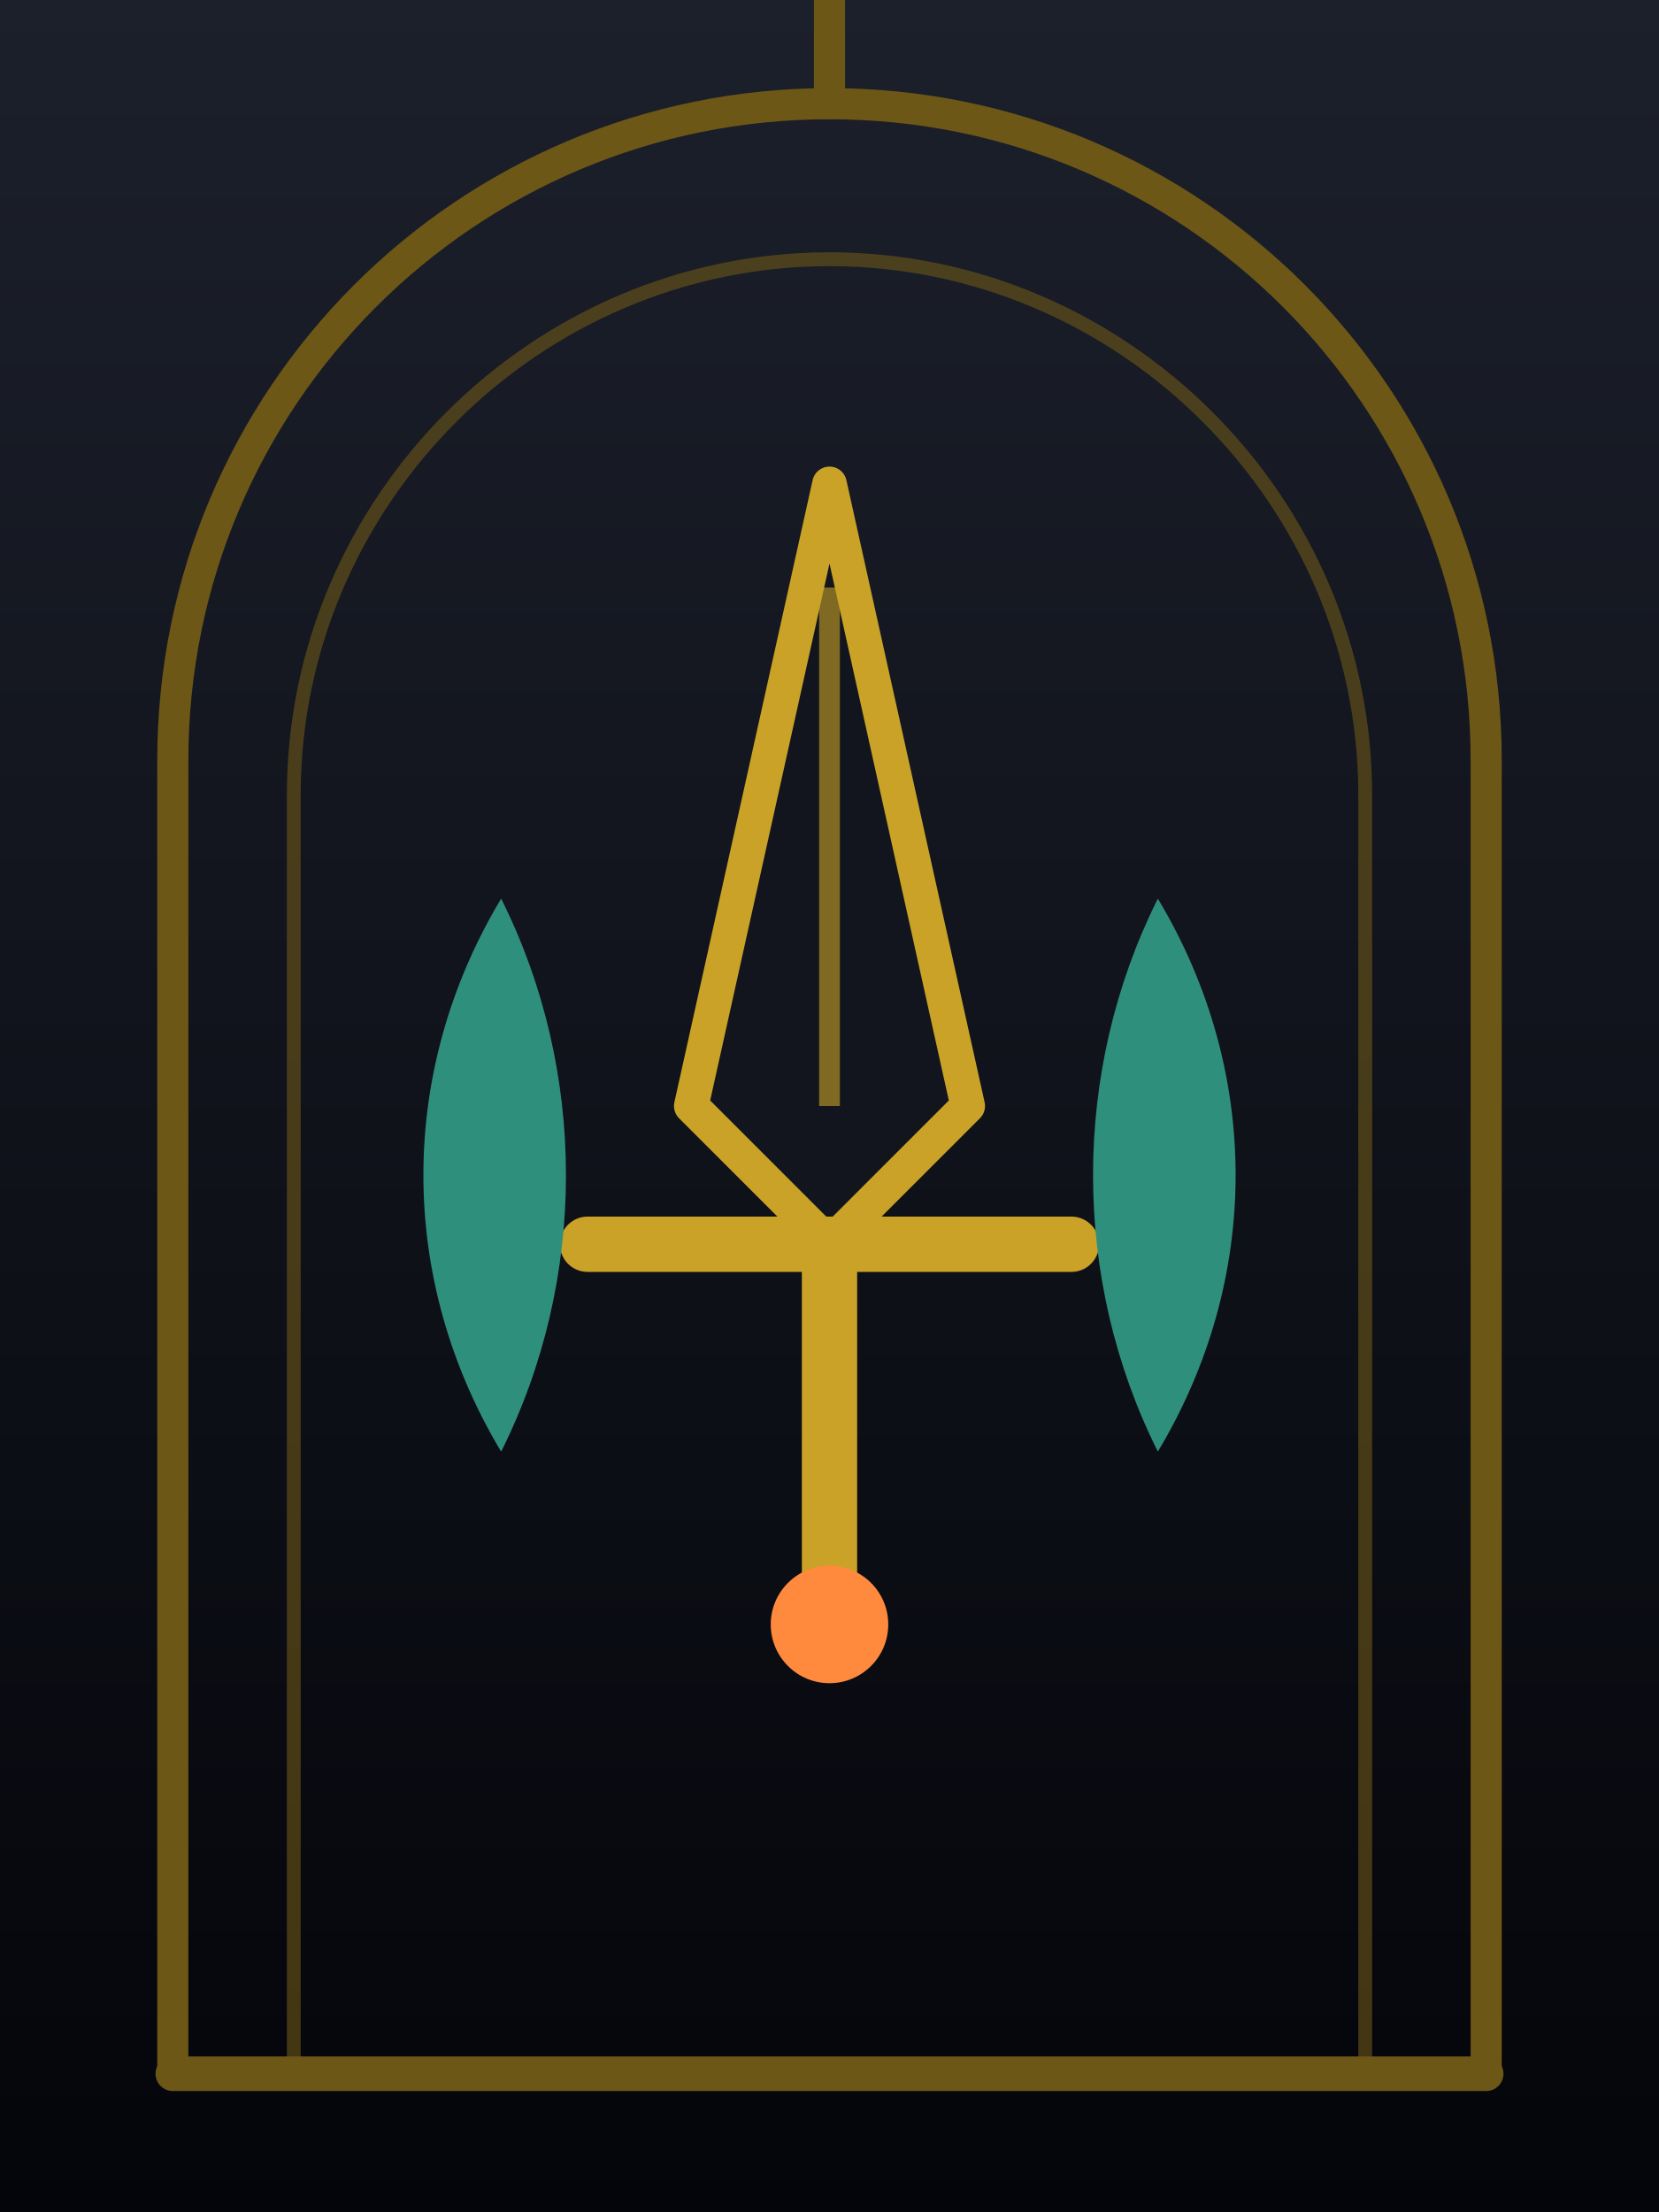
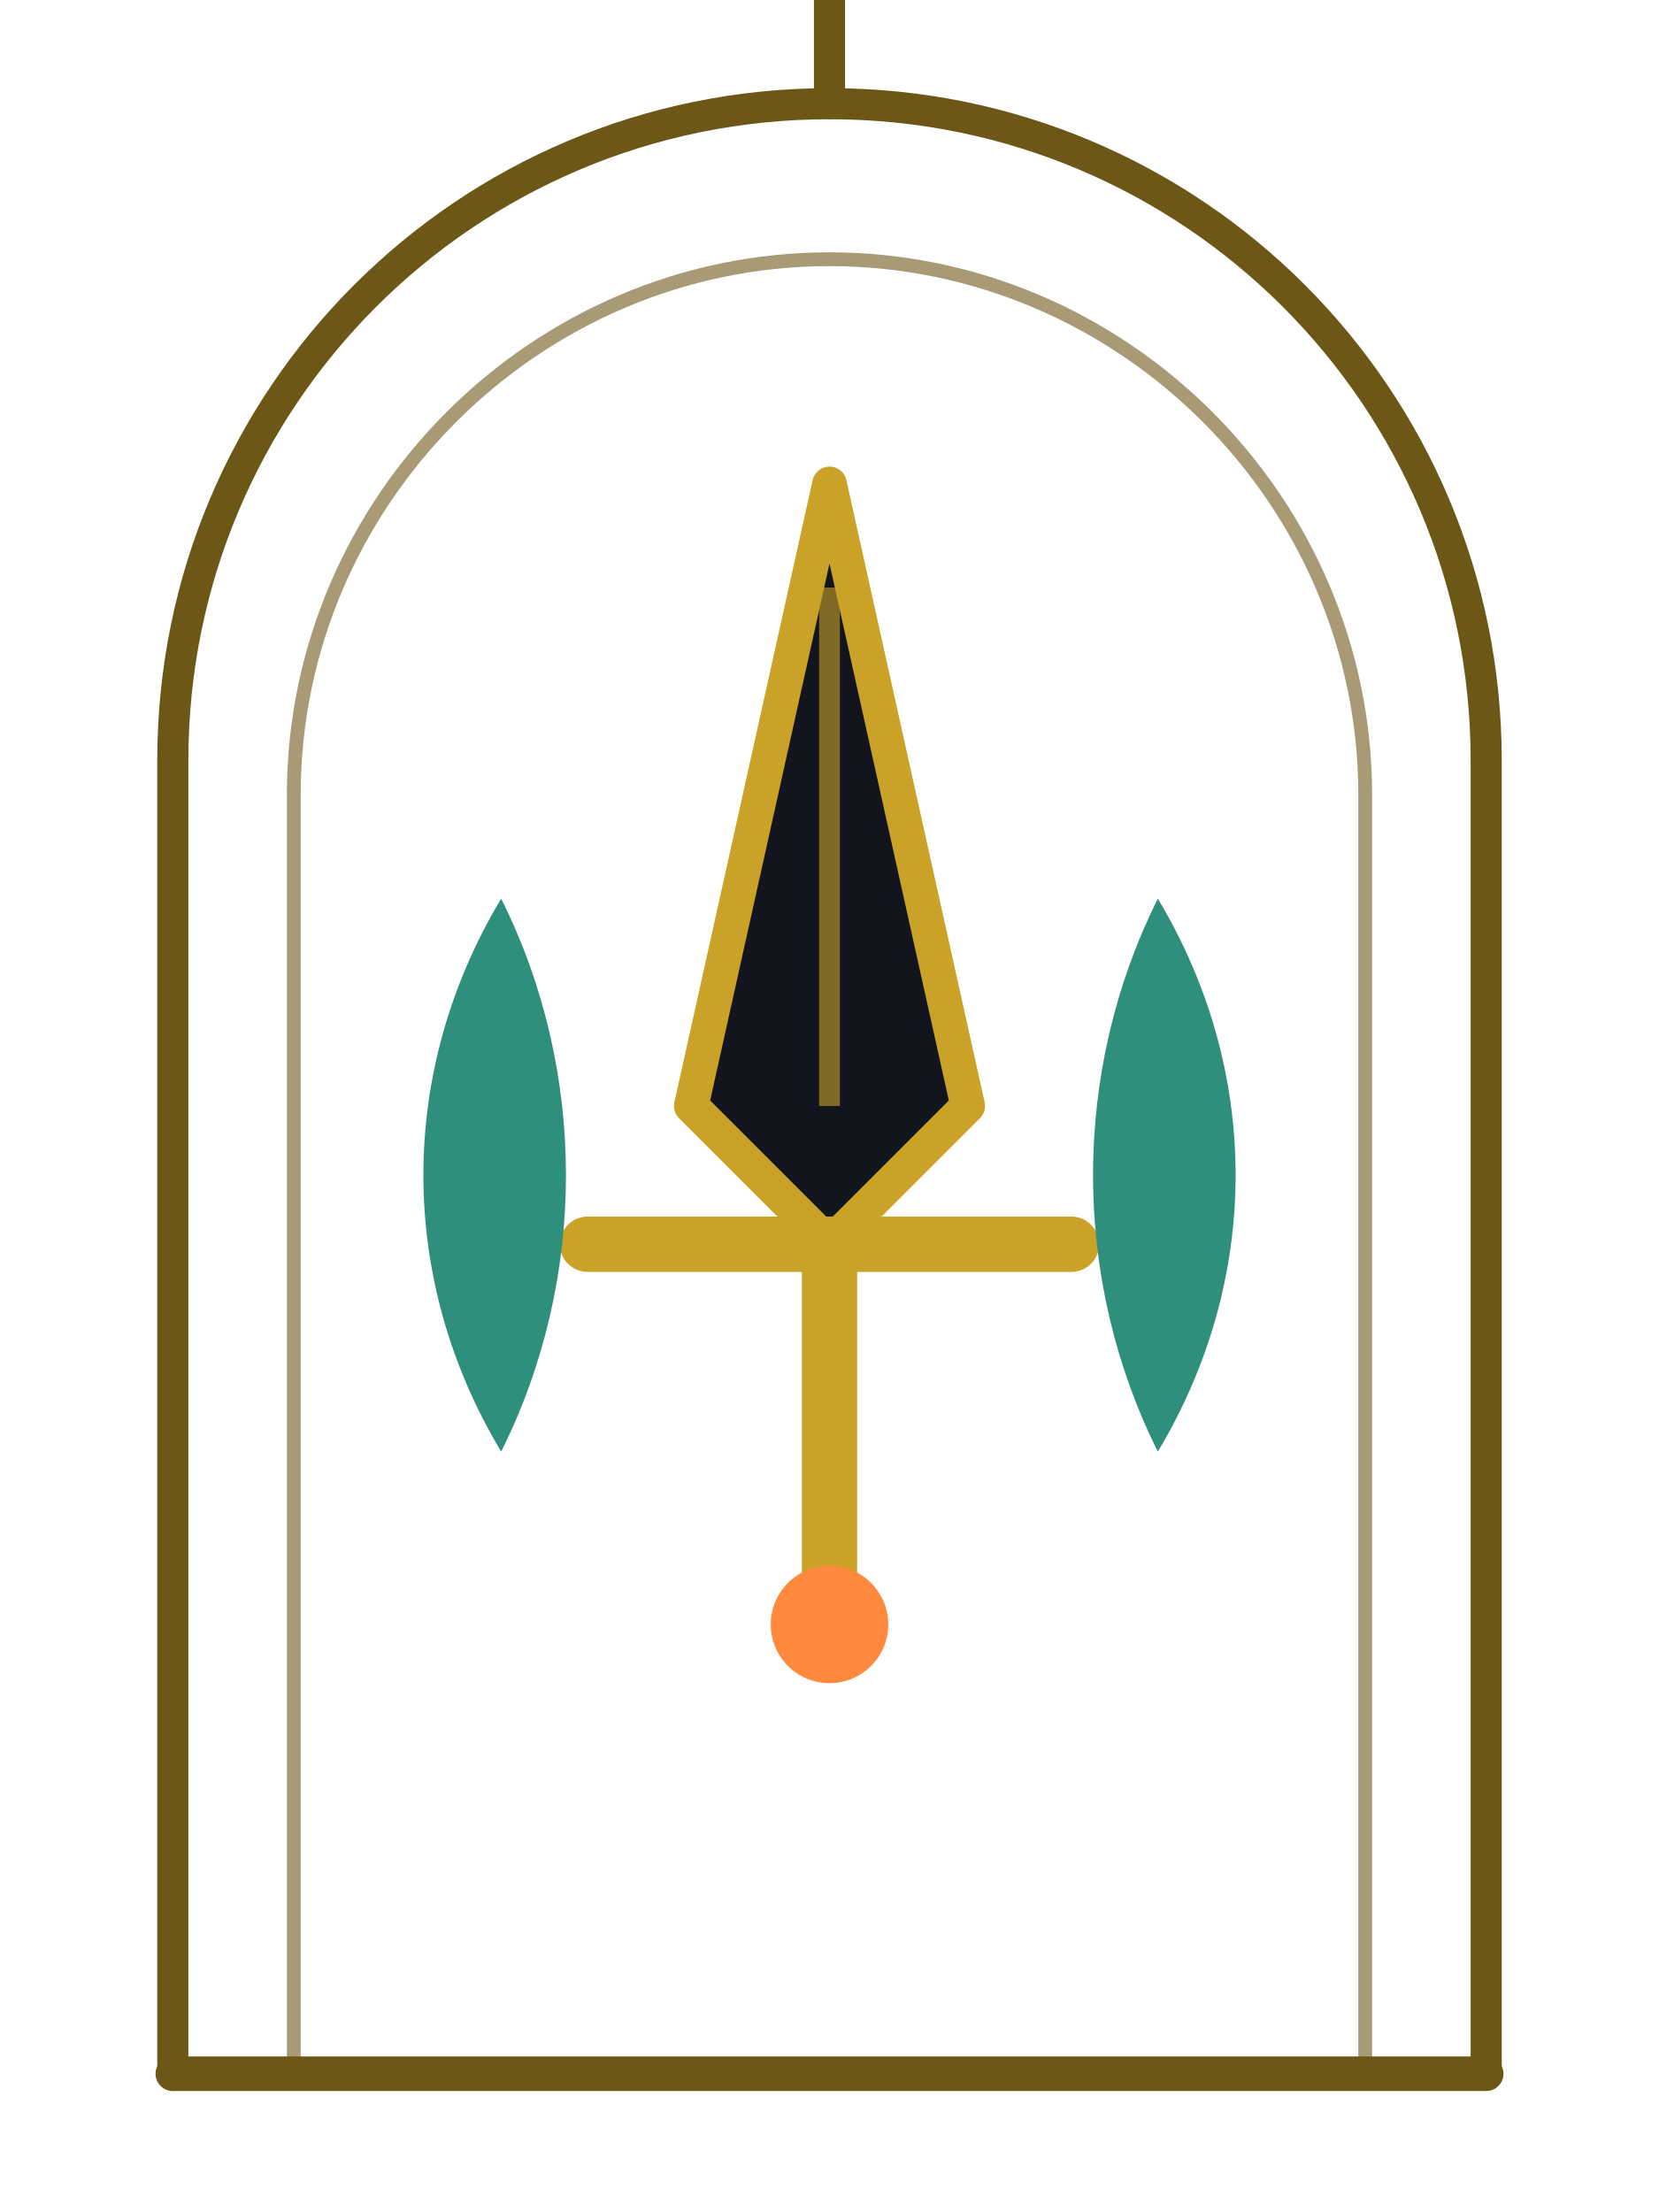
<svg xmlns="http://www.w3.org/2000/svg" viewBox="0 0 96 128" fill="none" role="img">
  <defs>
    <linearGradient id="ground" x1="0" y1="0" x2="0" y2="1">
      <stop offset="0" stop-color="#1c202b" />
      <stop offset="1" stop-color="#04050a" />
    </linearGradient>
  </defs>
-   <rect width="96" height="128" fill="url(#ground)" />
  <path d="M10 120V44c0-21 17-38 38-38s38 17 38 38v76" stroke="#6d5717" stroke-width="1.8" />
  <path d="M17 120V46c0-17 14-31 31-31s31 14 31 31v74" stroke="#6d5717" stroke-width="0.8" opacity="0.6" />
  <path d="M48 6V0" stroke="#6d5717" stroke-width="1.8" stroke-linecap="round" />
  <path d="M10 120h76" stroke="#6d5717" stroke-width="2" stroke-linecap="round" />
  <path d="M48 28l8 36-8 8-8-8 8-36Z" fill="#12151d" stroke="#c9a227" stroke-width="2" stroke-linejoin="round" />
  <path d="M48 34v30" stroke="#c9a227" stroke-width="1.2" opacity="0.6" />
  <path d="M34 72h28" stroke="#c9a227" stroke-width="3.2" stroke-linecap="round" />
  <path d="M48 72v20" stroke="#c9a227" stroke-width="3.2" stroke-linecap="round" />
  <circle cx="48" cy="94" r="3.4" fill="#ff8a3d" />
  <path d="M29 52c-6 10-6 22 0 32 5-10 5-22 0-32Z" fill="#2f8f7d" />
  <path d="M67 52c6 10 6 22 0 32-5-10-5-22 0-32Z" fill="#2f8f7d" />
</svg>
